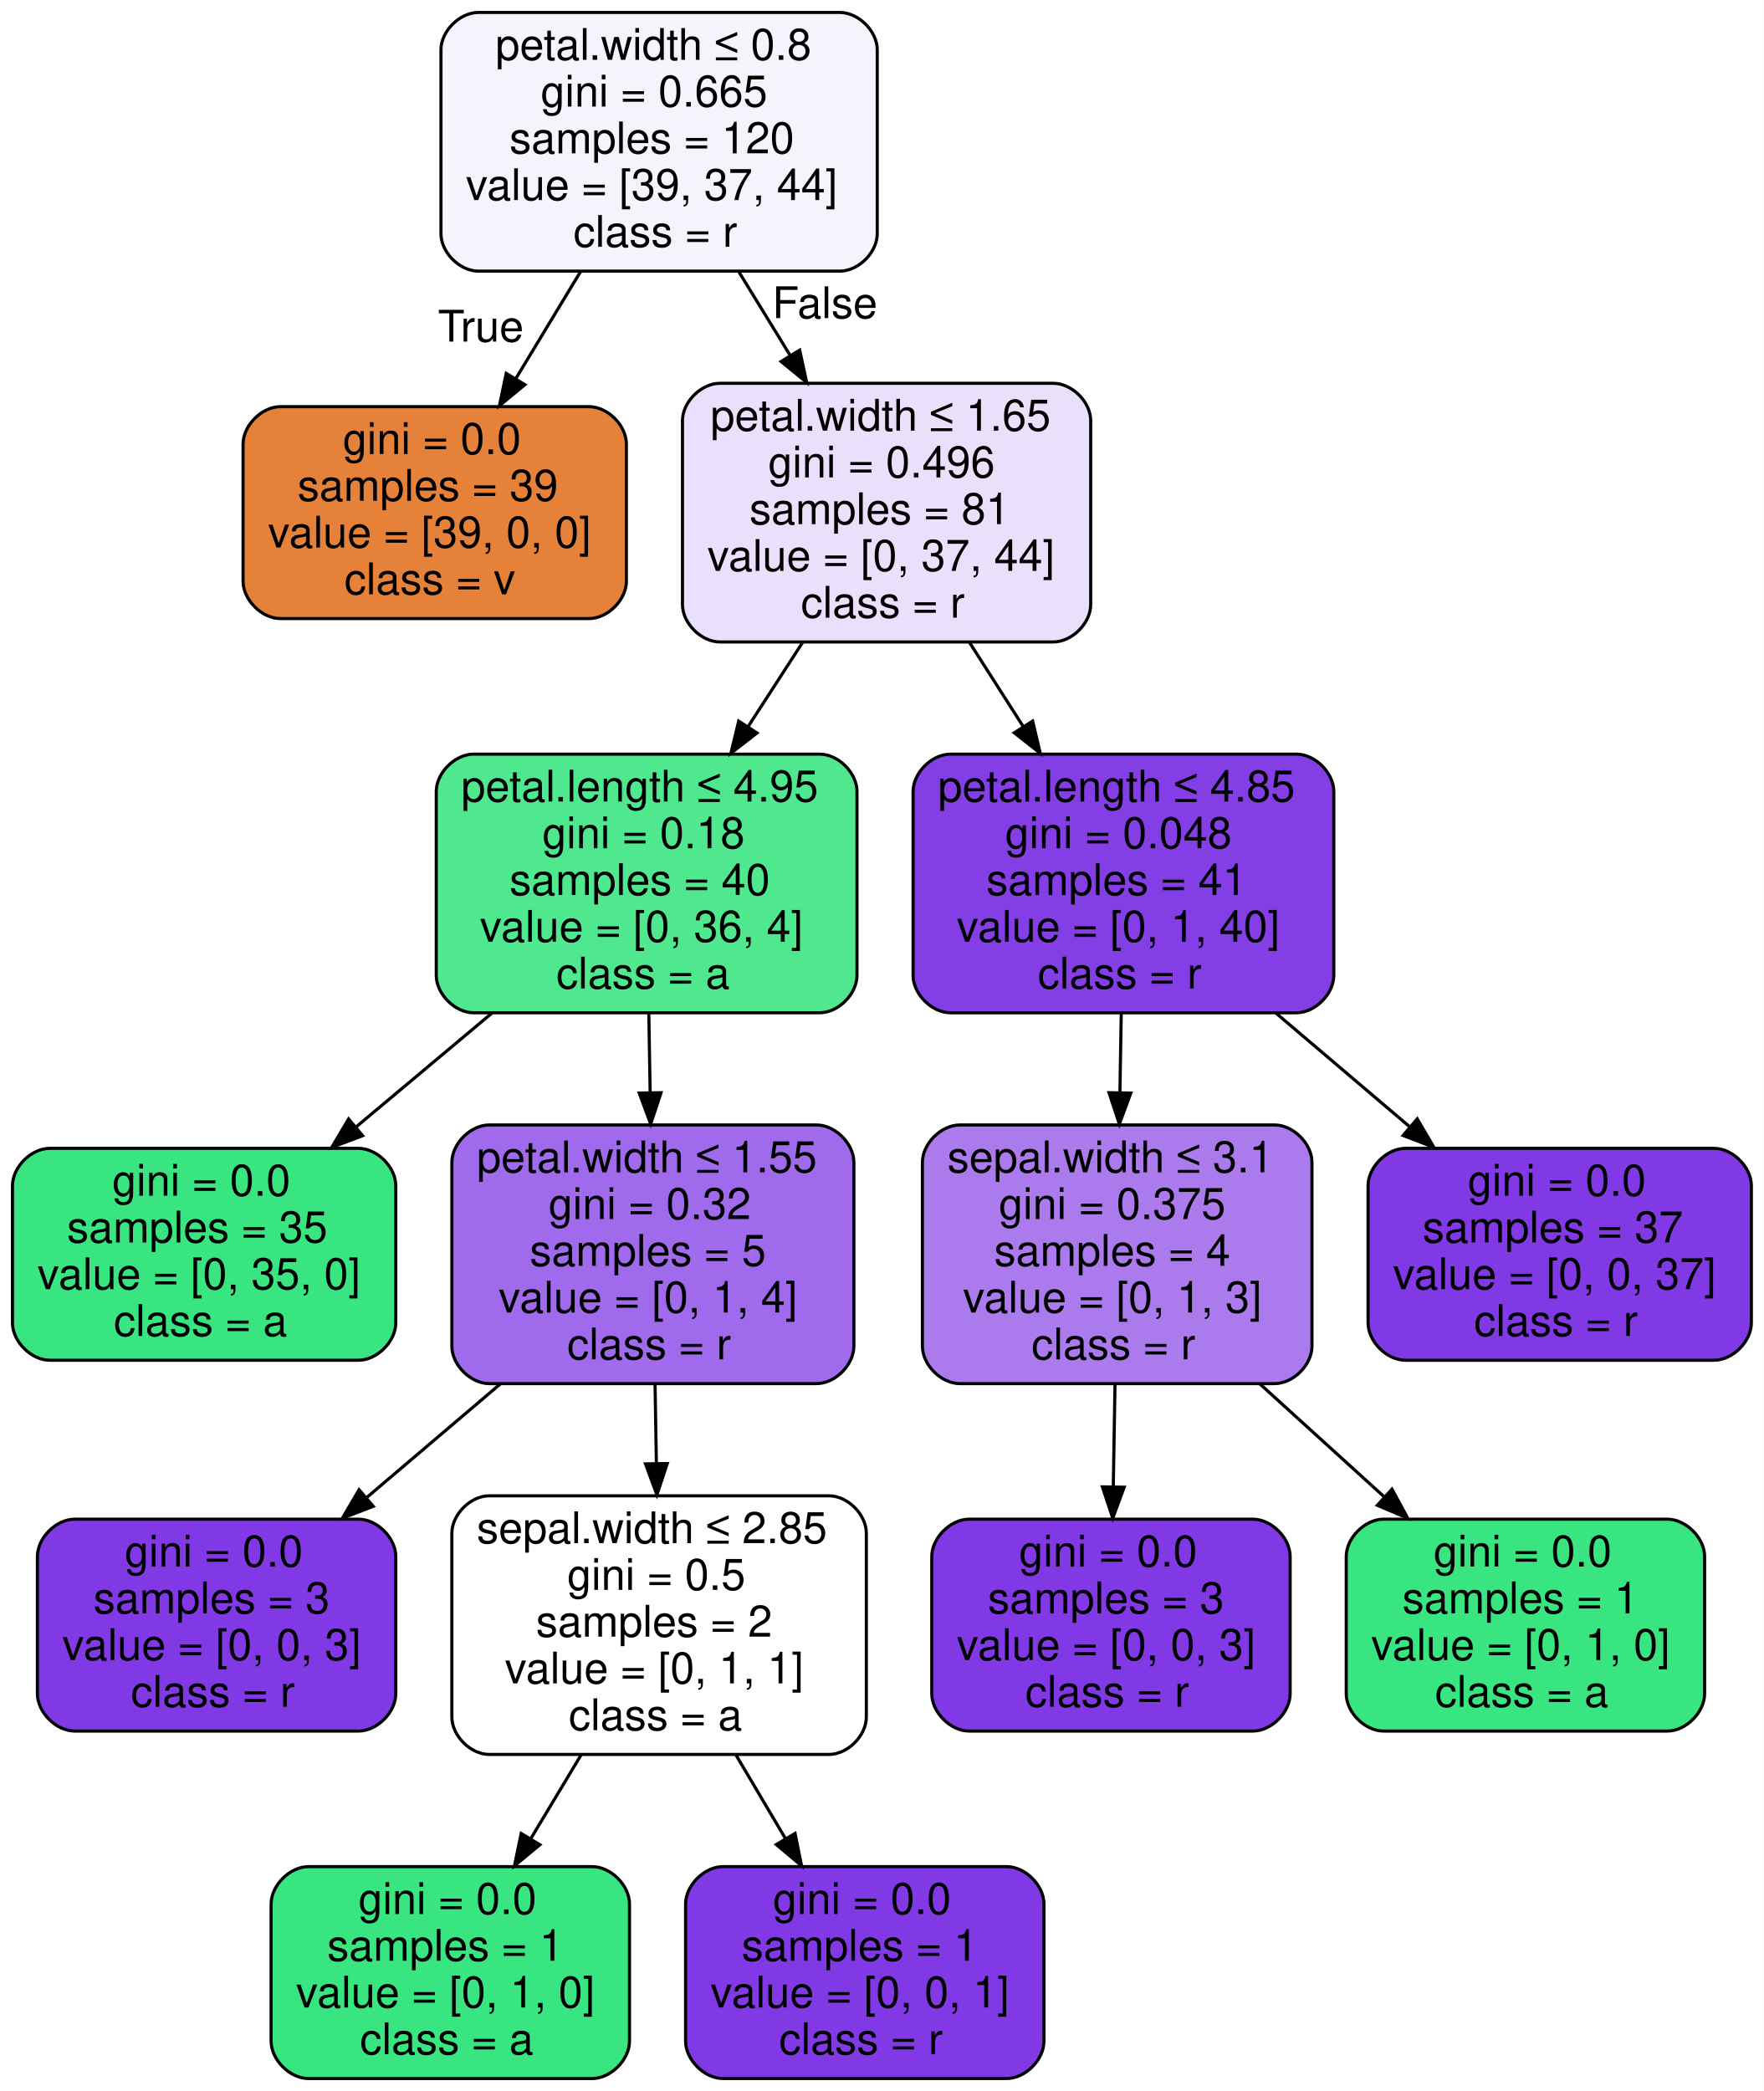
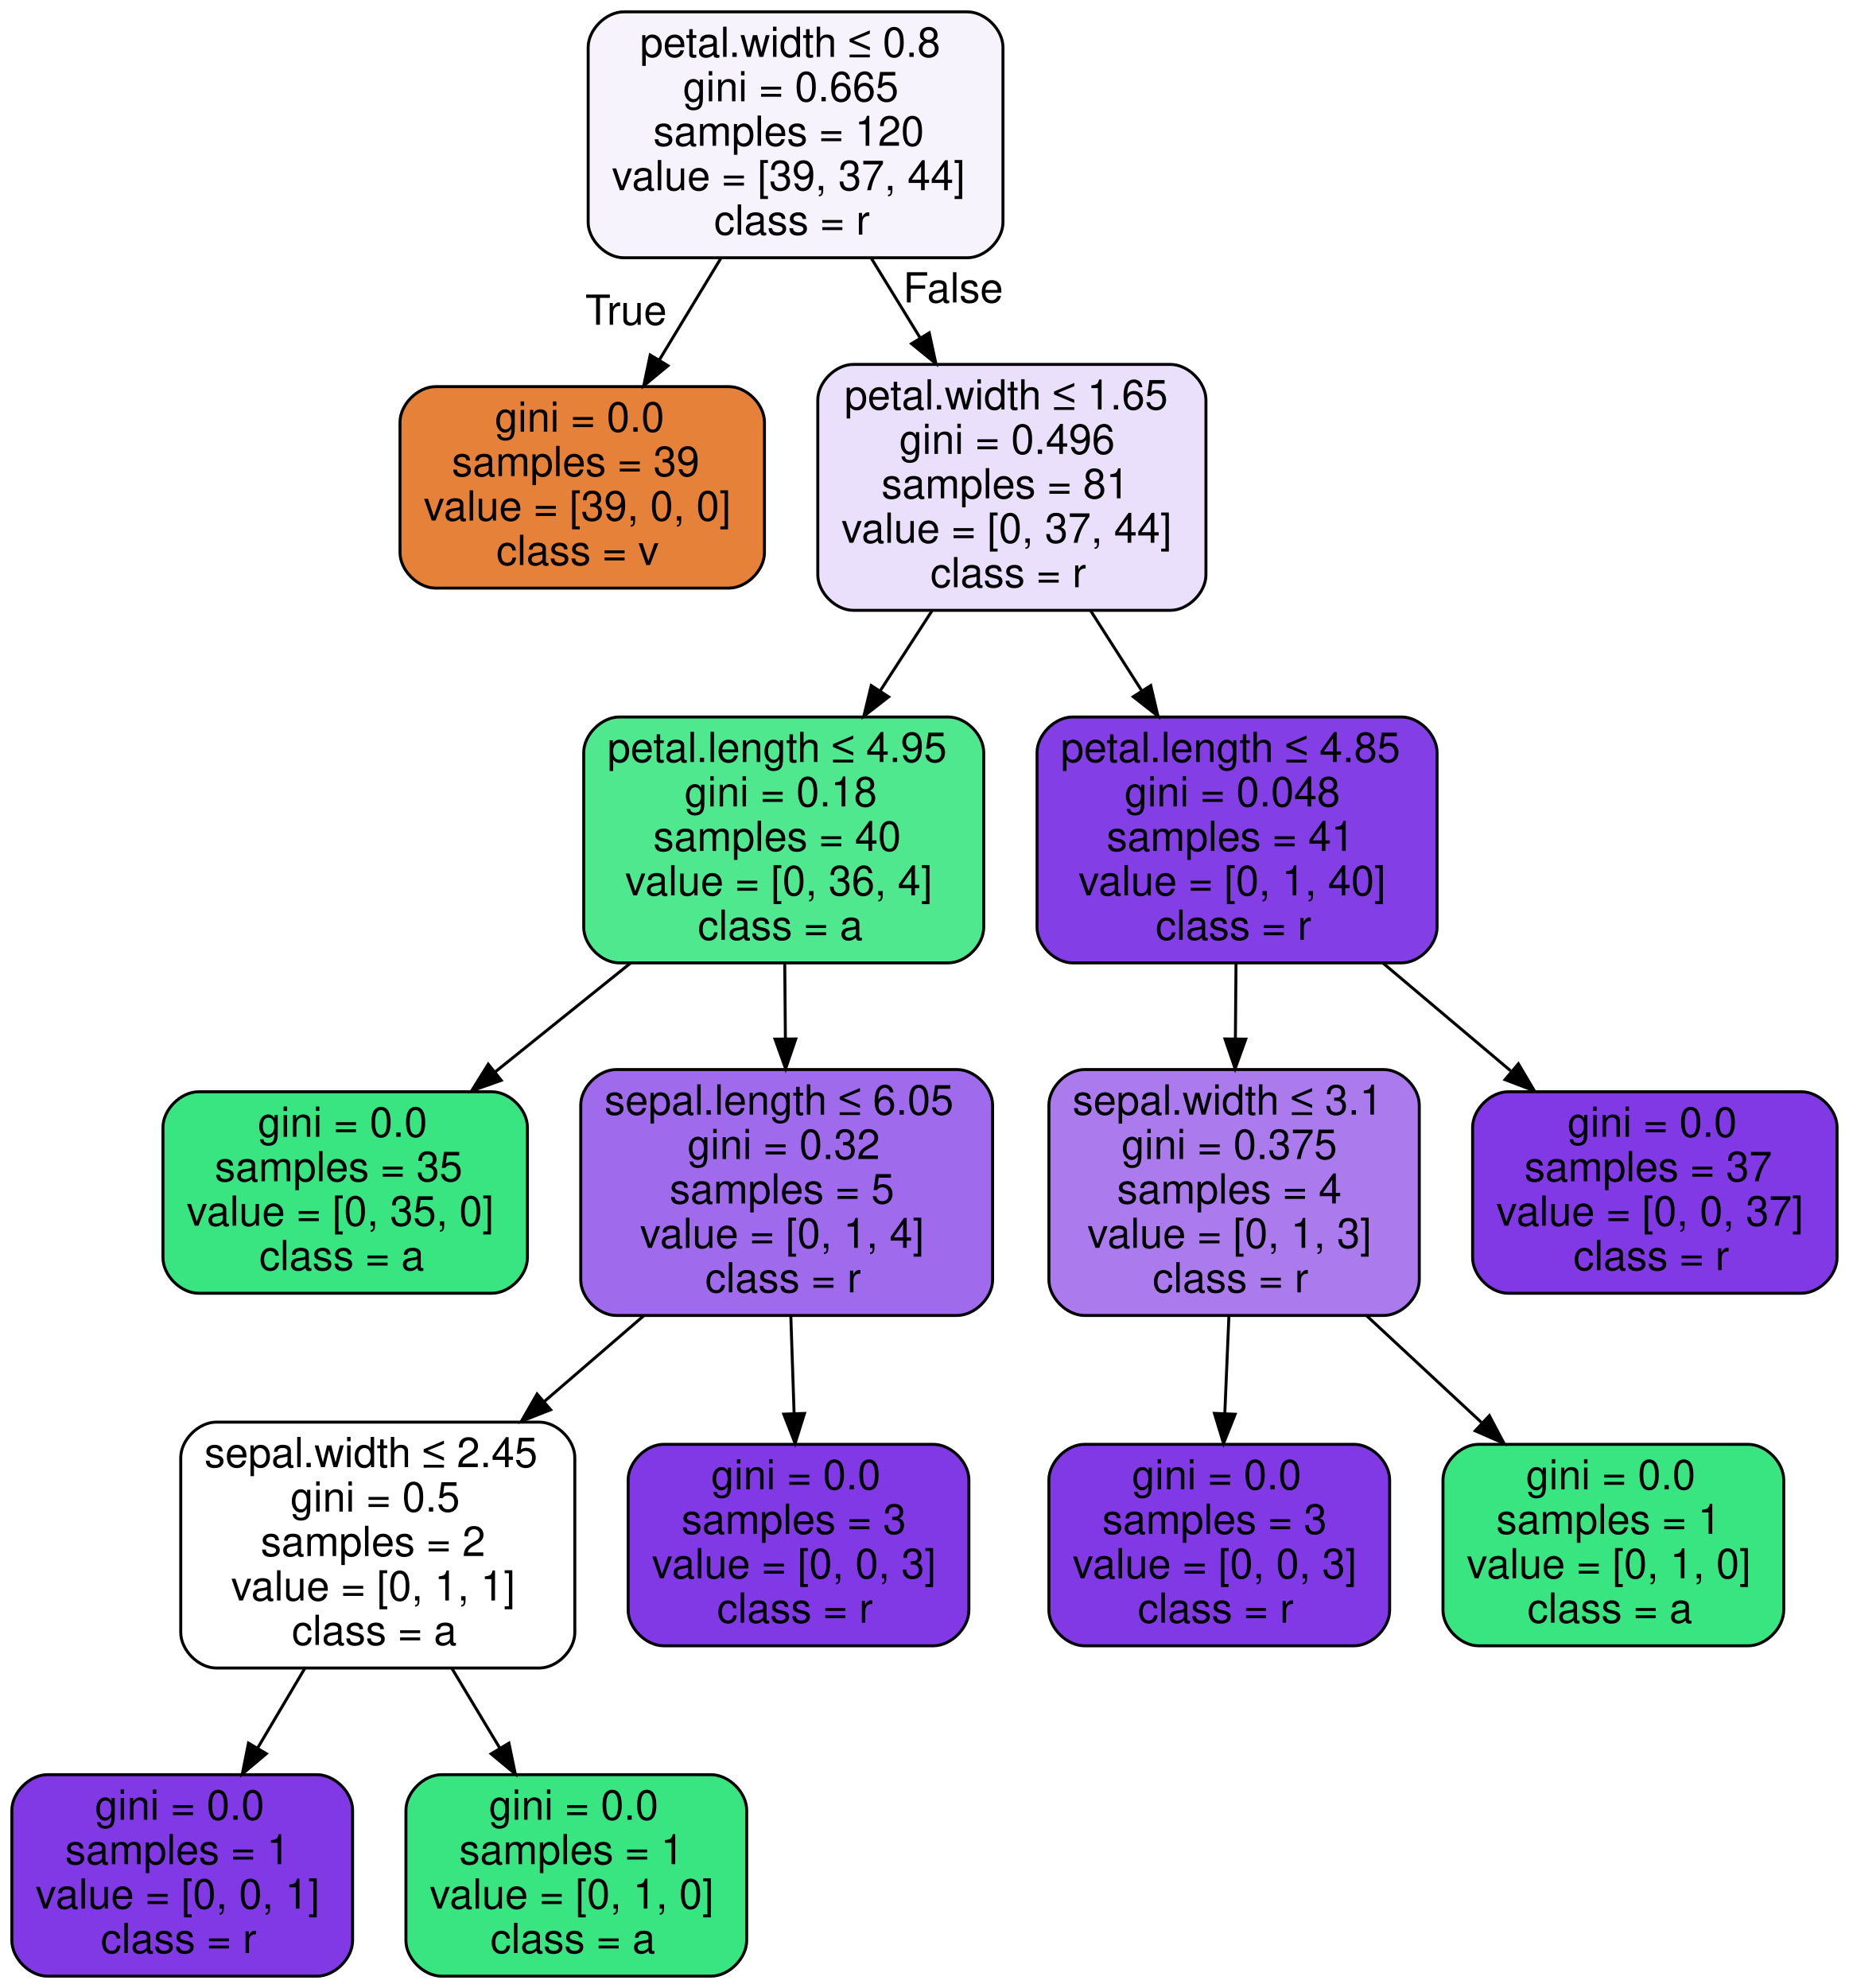
- <svg xmlns="http://www.w3.org/2000/svg" width="566pt" height="671pt" viewBox="0.00 0.00 566.00 671.00">
+ <svg xmlns="http://www.w3.org/2000/svg" width="624pt" height="671pt" viewBox="0.00 0.00 624.00 671.00">
  <g id="graph0" class="graph" transform="scale(1 1) rotate(0) translate(4 667)">
-     <polygon fill="#ffffff" stroke="transparent" points="-4,4 -4,-667 562,-667 562,4 -4,4" />
+     <polygon fill="#ffffff" stroke="transparent" points="-4,4 -4,-667 620,-667 620,4 -4,4" />
    <g id="node1" class="node">
-       <path fill="#f7f3fd" stroke="#000000" d="M265.5,-663C265.5,-663 149.5,-663 149.5,-663 143.5,-663 137.5,-657 137.5,-651 137.5,-651 137.5,-592 137.5,-592 137.5,-586 143.5,-580 149.5,-580 149.5,-580 265.5,-580 265.5,-580 271.5,-580 277.5,-586 277.5,-592 277.5,-592 277.5,-651 277.5,-651 277.5,-657 271.5,-663 265.5,-663" />
-       <text text-anchor="start" x="155" y="-647.8" font-family="Helvetica,sans-Serif" font-size="14.00" fill="#000000">petal.width ≤ 0.8</text>
-       <text text-anchor="start" x="169.5" y="-632.8" font-family="Helvetica,sans-Serif" font-size="14.00" fill="#000000">gini = 0.665</text>
-       <text text-anchor="start" x="159.5" y="-617.8" font-family="Helvetica,sans-Serif" font-size="14.00" fill="#000000">samples = 120</text>
-       <text text-anchor="start" x="145.5" y="-602.8" font-family="Helvetica,sans-Serif" font-size="14.00" fill="#000000">value = [39, 37, 44]</text>
-       <text text-anchor="start" x="180" y="-587.8" font-family="Helvetica,sans-Serif" font-size="14.00" fill="#000000">class = r</text>
+       <path fill="#f7f3fd" stroke="#000000" d="M322.5,-663C322.5,-663 206.5,-663 206.5,-663 200.5,-663 194.5,-657 194.5,-651 194.5,-651 194.5,-592 194.5,-592 194.5,-586 200.5,-580 206.5,-580 206.5,-580 322.5,-580 322.5,-580 328.5,-580 334.5,-586 334.5,-592 334.5,-592 334.5,-651 334.5,-651 334.5,-657 328.5,-663 322.5,-663" />
+       <text text-anchor="start" x="212" y="-647.8" font-family="Helvetica,sans-Serif" font-size="14.00" fill="#000000">petal.width ≤ 0.8</text>
+       <text text-anchor="start" x="226.5" y="-632.8" font-family="Helvetica,sans-Serif" font-size="14.00" fill="#000000">gini = 0.665</text>
+       <text text-anchor="start" x="216.5" y="-617.8" font-family="Helvetica,sans-Serif" font-size="14.00" fill="#000000">samples = 120</text>
+       <text text-anchor="start" x="202.5" y="-602.8" font-family="Helvetica,sans-Serif" font-size="14.00" fill="#000000">value = [39, 37, 44]</text>
+       <text text-anchor="start" x="237" y="-587.8" font-family="Helvetica,sans-Serif" font-size="14.00" fill="#000000">class = r</text>
    </g>
    <g id="node2" class="node">
-       <path fill="#e58139" stroke="#000000" d="M185,-536.5C185,-536.5 86,-536.5 86,-536.5 80,-536.5 74,-530.5 74,-524.5 74,-524.5 74,-480.5 74,-480.5 74,-474.5 80,-468.5 86,-468.5 86,-468.5 185,-468.5 185,-468.5 191,-468.5 197,-474.5 197,-480.5 197,-480.5 197,-524.5 197,-524.5 197,-530.5 191,-536.5 185,-536.5" />
-       <text text-anchor="start" x="106" y="-521.3" font-family="Helvetica,sans-Serif" font-size="14.00" fill="#000000">gini = 0.0</text>
-       <text text-anchor="start" x="91.5" y="-506.3" font-family="Helvetica,sans-Serif" font-size="14.00" fill="#000000">samples = 39</text>
-       <text text-anchor="start" x="82" y="-491.3" font-family="Helvetica,sans-Serif" font-size="14.00" fill="#000000">value = [39, 0, 0]</text>
-       <text text-anchor="start" x="106.5" y="-476.3" font-family="Helvetica,sans-Serif" font-size="14.00" fill="#000000">class = v</text>
+       <path fill="#e58139" stroke="#000000" d="M242,-536.5C242,-536.5 143,-536.5 143,-536.5 137,-536.5 131,-530.5 131,-524.5 131,-524.5 131,-480.5 131,-480.5 131,-474.5 137,-468.5 143,-468.5 143,-468.5 242,-468.5 242,-468.5 248,-468.5 254,-474.5 254,-480.5 254,-480.5 254,-524.5 254,-524.5 254,-530.5 248,-536.5 242,-536.5" />
+       <text text-anchor="start" x="163" y="-521.3" font-family="Helvetica,sans-Serif" font-size="14.00" fill="#000000">gini = 0.0</text>
+       <text text-anchor="start" x="148.5" y="-506.3" font-family="Helvetica,sans-Serif" font-size="14.00" fill="#000000">samples = 39</text>
+       <text text-anchor="start" x="139" y="-491.3" font-family="Helvetica,sans-Serif" font-size="14.00" fill="#000000">value = [39, 0, 0]</text>
+       <text text-anchor="start" x="163.5" y="-476.3" font-family="Helvetica,sans-Serif" font-size="14.00" fill="#000000">class = v</text>
    </g>
    <g id="edge1" class="edge">
-       <path fill="none" stroke="#000000" d="M182.318,-579.88C175.598,-568.774 168.324,-556.751 161.559,-545.569" />
-       <polygon fill="#000000" stroke="#000000" points="164.433,-543.559 156.262,-536.815 158.444,-547.183 164.433,-543.559" />
-       <text text-anchor="middle" x="150.288" y="-557.391" font-family="Helvetica,sans-Serif" font-size="14.00" fill="#000000">True</text>
+       <path fill="none" stroke="#000000" d="M239.318,-579.88C232.598,-568.774 225.324,-556.751 218.559,-545.569" />
+       <polygon fill="#000000" stroke="#000000" points="221.433,-543.559 213.262,-536.815 215.444,-547.183 221.433,-543.559" />
+       <text text-anchor="middle" x="207.288" y="-557.391" font-family="Helvetica,sans-Serif" font-size="14.00" fill="#000000">True</text>
    </g>
    <g id="node3" class="node">
-       <path fill="#ebe0fb" stroke="#000000" d="M334,-544C334,-544 227,-544 227,-544 221,-544 215,-538 215,-532 215,-532 215,-473 215,-473 215,-467 221,-461 227,-461 227,-461 334,-461 334,-461 340,-461 346,-467 346,-473 346,-473 346,-532 346,-532 346,-538 340,-544 334,-544" />
-       <text text-anchor="start" x="224" y="-528.8" font-family="Helvetica,sans-Serif" font-size="14.00" fill="#000000">petal.width ≤ 1.65</text>
-       <text text-anchor="start" x="242.5" y="-513.8" font-family="Helvetica,sans-Serif" font-size="14.00" fill="#000000">gini = 0.496</text>
-       <text text-anchor="start" x="236.5" y="-498.8" font-family="Helvetica,sans-Serif" font-size="14.00" fill="#000000">samples = 81</text>
-       <text text-anchor="start" x="223" y="-483.8" font-family="Helvetica,sans-Serif" font-size="14.00" fill="#000000">value = [0, 37, 44]</text>
-       <text text-anchor="start" x="253" y="-468.8" font-family="Helvetica,sans-Serif" font-size="14.00" fill="#000000">class = r</text>
+       <path fill="#ebe0fb" stroke="#000000" d="M391,-544C391,-544 284,-544 284,-544 278,-544 272,-538 272,-532 272,-532 272,-473 272,-473 272,-467 278,-461 284,-461 284,-461 391,-461 391,-461 397,-461 403,-467 403,-473 403,-473 403,-532 403,-532 403,-538 397,-544 391,-544" />
+       <text text-anchor="start" x="281" y="-528.8" font-family="Helvetica,sans-Serif" font-size="14.00" fill="#000000">petal.width ≤ 1.65</text>
+       <text text-anchor="start" x="299.5" y="-513.8" font-family="Helvetica,sans-Serif" font-size="14.00" fill="#000000">gini = 0.496</text>
+       <text text-anchor="start" x="293.5" y="-498.8" font-family="Helvetica,sans-Serif" font-size="14.00" fill="#000000">samples = 81</text>
+       <text text-anchor="start" x="280" y="-483.8" font-family="Helvetica,sans-Serif" font-size="14.00" fill="#000000">value = [0, 37, 44]</text>
+       <text text-anchor="start" x="310" y="-468.8" font-family="Helvetica,sans-Serif" font-size="14.00" fill="#000000">class = r</text>
    </g>
    <g id="edge2" class="edge">
-       <path fill="none" stroke="#000000" d="M233.032,-579.88C238.391,-571.143 244.098,-561.84 249.628,-552.825" />
-       <polygon fill="#000000" stroke="#000000" points="252.613,-554.652 254.859,-544.298 246.647,-550.992 252.613,-554.652" />
-       <text text-anchor="middle" x="260.684" y="-564.91" font-family="Helvetica,sans-Serif" font-size="14.00" fill="#000000">False</text>
+       <path fill="none" stroke="#000000" d="M290.032,-579.88C295.391,-571.143 301.098,-561.84 306.628,-552.825" />
+       <polygon fill="#000000" stroke="#000000" points="309.613,-554.652 311.859,-544.298 303.647,-550.992 309.613,-554.652" />
+       <text text-anchor="middle" x="317.684" y="-564.91" font-family="Helvetica,sans-Serif" font-size="14.00" fill="#000000">False</text>
    </g>
    <g id="node4" class="node">
-       <path fill="#4fe88f" stroke="#000000" d="M259,-425C259,-425 148,-425 148,-425 142,-425 136,-419 136,-413 136,-413 136,-354 136,-354 136,-348 142,-342 148,-342 148,-342 259,-342 259,-342 265,-342 271,-348 271,-354 271,-354 271,-413 271,-413 271,-419 265,-425 259,-425" />
-       <text text-anchor="start" x="144" y="-409.8" font-family="Helvetica,sans-Serif" font-size="14.00" fill="#000000">petal.length ≤ 4.95</text>
-       <text text-anchor="start" x="170" y="-394.8" font-family="Helvetica,sans-Serif" font-size="14.00" fill="#000000">gini = 0.18</text>
-       <text text-anchor="start" x="159.5" y="-379.8" font-family="Helvetica,sans-Serif" font-size="14.00" fill="#000000">samples = 40</text>
-       <text text-anchor="start" x="150" y="-364.8" font-family="Helvetica,sans-Serif" font-size="14.00" fill="#000000">value = [0, 36, 4]</text>
-       <text text-anchor="start" x="174.5" y="-349.8" font-family="Helvetica,sans-Serif" font-size="14.00" fill="#000000">class = a</text>
+       <path fill="#4fe88f" stroke="#000000" d="M316,-425C316,-425 205,-425 205,-425 199,-425 193,-419 193,-413 193,-413 193,-354 193,-354 193,-348 199,-342 205,-342 205,-342 316,-342 316,-342 322,-342 328,-348 328,-354 328,-354 328,-413 328,-413 328,-419 322,-425 316,-425" />
+       <text text-anchor="start" x="201" y="-409.8" font-family="Helvetica,sans-Serif" font-size="14.00" fill="#000000">petal.length ≤ 4.95</text>
+       <text text-anchor="start" x="227" y="-394.8" font-family="Helvetica,sans-Serif" font-size="14.00" fill="#000000">gini = 0.18</text>
+       <text text-anchor="start" x="216.5" y="-379.8" font-family="Helvetica,sans-Serif" font-size="14.00" fill="#000000">samples = 40</text>
+       <text text-anchor="start" x="207" y="-364.8" font-family="Helvetica,sans-Serif" font-size="14.00" fill="#000000">value = [0, 36, 4]</text>
+       <text text-anchor="start" x="231.5" y="-349.8" font-family="Helvetica,sans-Serif" font-size="14.00" fill="#000000">class = a</text>
    </g>
    <g id="edge3" class="edge">
-       <path fill="none" stroke="#000000" d="M253.569,-460.88C247.916,-452.143 241.897,-442.84 236.063,-433.825" />
-       <polygon fill="#000000" stroke="#000000" points="238.917,-431.792 230.546,-425.298 233.04,-435.595 238.917,-431.792" />
+       <path fill="none" stroke="#000000" d="M310.569,-460.88C304.916,-452.143 298.897,-442.84 293.063,-433.825" />
+       <polygon fill="#000000" stroke="#000000" points="295.917,-431.792 287.546,-425.298 290.04,-435.595 295.917,-431.792" />
    </g>
    <g id="node11" class="node">
-       <path fill="#843ee6" stroke="#000000" d="M412,-425C412,-425 301,-425 301,-425 295,-425 289,-419 289,-413 289,-413 289,-354 289,-354 289,-348 295,-342 301,-342 301,-342 412,-342 412,-342 418,-342 424,-348 424,-354 424,-354 424,-413 424,-413 424,-419 418,-425 412,-425" />
-       <text text-anchor="start" x="297" y="-409.8" font-family="Helvetica,sans-Serif" font-size="14.00" fill="#000000">petal.length ≤ 4.85</text>
-       <text text-anchor="start" x="318.5" y="-394.8" font-family="Helvetica,sans-Serif" font-size="14.00" fill="#000000">gini = 0.048</text>
-       <text text-anchor="start" x="312.5" y="-379.8" font-family="Helvetica,sans-Serif" font-size="14.00" fill="#000000">samples = 41</text>
-       <text text-anchor="start" x="303" y="-364.8" font-family="Helvetica,sans-Serif" font-size="14.00" fill="#000000">value = [0, 1, 40]</text>
-       <text text-anchor="start" x="329" y="-349.8" font-family="Helvetica,sans-Serif" font-size="14.00" fill="#000000">class = r</text>
+       <path fill="#843ee6" stroke="#000000" d="M469,-425C469,-425 358,-425 358,-425 352,-425 346,-419 346,-413 346,-413 346,-354 346,-354 346,-348 352,-342 358,-342 358,-342 469,-342 469,-342 475,-342 481,-348 481,-354 481,-354 481,-413 481,-413 481,-419 475,-425 469,-425" />
+       <text text-anchor="start" x="354" y="-409.8" font-family="Helvetica,sans-Serif" font-size="14.00" fill="#000000">petal.length ≤ 4.85</text>
+       <text text-anchor="start" x="375.5" y="-394.8" font-family="Helvetica,sans-Serif" font-size="14.00" fill="#000000">gini = 0.048</text>
+       <text text-anchor="start" x="369.5" y="-379.8" font-family="Helvetica,sans-Serif" font-size="14.00" fill="#000000">samples = 41</text>
+       <text text-anchor="start" x="360" y="-364.8" font-family="Helvetica,sans-Serif" font-size="14.00" fill="#000000">value = [0, 1, 40]</text>
+       <text text-anchor="start" x="386" y="-349.8" font-family="Helvetica,sans-Serif" font-size="14.00" fill="#000000">class = r</text>
    </g>
    <g id="edge10" class="edge">
-       <path fill="none" stroke="#000000" d="M307.081,-460.88C312.661,-452.143 318.602,-442.84 324.36,-433.825" />
-       <polygon fill="#000000" stroke="#000000" points="327.373,-435.61 329.805,-425.298 321.473,-431.842 327.373,-435.61" />
+       <path fill="none" stroke="#000000" d="M364.081,-460.88C369.661,-452.143 375.602,-442.84 381.36,-433.825" />
+       <polygon fill="#000000" stroke="#000000" points="384.373,-435.61 386.805,-425.298 378.473,-431.842 384.373,-435.61" />
    </g>
    <g id="node5" class="node">
-       <path fill="#39e581" stroke="#000000" d="M111,-298.5C111,-298.5 12,-298.5 12,-298.5 6,-298.5 0,-292.5 0,-286.5 0,-286.5 0,-242.5 0,-242.5 0,-236.5 6,-230.5 12,-230.5 12,-230.5 111,-230.5 111,-230.5 117,-230.5 123,-236.5 123,-242.5 123,-242.5 123,-286.5 123,-286.5 123,-292.5 117,-298.5 111,-298.5" />
-       <text text-anchor="start" x="32" y="-283.3" font-family="Helvetica,sans-Serif" font-size="14.00" fill="#000000">gini = 0.0</text>
-       <text text-anchor="start" x="17.5" y="-268.3" font-family="Helvetica,sans-Serif" font-size="14.00" fill="#000000">samples = 35</text>
-       <text text-anchor="start" x="8" y="-253.3" font-family="Helvetica,sans-Serif" font-size="14.00" fill="#000000">value = [0, 35, 0]</text>
-       <text text-anchor="start" x="32.5" y="-238.3" font-family="Helvetica,sans-Serif" font-size="14.00" fill="#000000">class = a</text>
+       <path fill="#39e581" stroke="#000000" d="M162,-298.5C162,-298.5 63,-298.5 63,-298.5 57,-298.5 51,-292.5 51,-286.5 51,-286.5 51,-242.5 51,-242.5 51,-236.5 57,-230.5 63,-230.5 63,-230.5 162,-230.5 162,-230.5 168,-230.5 174,-236.5 174,-242.5 174,-242.5 174,-286.5 174,-286.5 174,-292.5 168,-298.5 162,-298.5" />
+       <text text-anchor="start" x="83" y="-283.3" font-family="Helvetica,sans-Serif" font-size="14.00" fill="#000000">gini = 0.0</text>
+       <text text-anchor="start" x="68.5" y="-268.3" font-family="Helvetica,sans-Serif" font-size="14.00" fill="#000000">samples = 35</text>
+       <text text-anchor="start" x="59" y="-253.3" font-family="Helvetica,sans-Serif" font-size="14.00" fill="#000000">value = [0, 35, 0]</text>
+       <text text-anchor="start" x="83.5" y="-238.3" font-family="Helvetica,sans-Serif" font-size="14.00" fill="#000000">class = a</text>
    </g>
    <g id="edge4" class="edge">
-       <path fill="none" stroke="#000000" d="M153.835,-341.88C139.664,-330.004 124.243,-317.08 110.134,-305.257" />
-       <polygon fill="#000000" stroke="#000000" points="112.36,-302.555 102.447,-298.815 107.864,-307.921 112.36,-302.555" />
+       <path fill="none" stroke="#000000" d="M208.737,-341.88C193.967,-330.004 177.894,-317.08 163.189,-305.257" />
+       <polygon fill="#000000" stroke="#000000" points="165.164,-302.353 155.177,-298.815 160.778,-307.809 165.164,-302.353" />
    </g>
    <g id="node6" class="node">
-       <path fill="#a06aec" stroke="#000000" d="M258,-306C258,-306 153,-306 153,-306 147,-306 141,-300 141,-294 141,-294 141,-235 141,-235 141,-229 147,-223 153,-223 153,-223 258,-223 258,-223 264,-223 270,-229 270,-235 270,-235 270,-294 270,-294 270,-300 264,-306 258,-306" />
-       <text text-anchor="start" x="149" y="-290.8" font-family="Helvetica,sans-Serif" font-size="14.00" fill="#000000">petal.width ≤ 1.55</text>
-       <text text-anchor="start" x="172" y="-275.8" font-family="Helvetica,sans-Serif" font-size="14.00" fill="#000000">gini = 0.32</text>
-       <text text-anchor="start" x="166" y="-260.8" font-family="Helvetica,sans-Serif" font-size="14.00" fill="#000000">samples = 5</text>
-       <text text-anchor="start" x="156" y="-245.8" font-family="Helvetica,sans-Serif" font-size="14.00" fill="#000000">value = [0, 1, 4]</text>
-       <text text-anchor="start" x="178" y="-230.8" font-family="Helvetica,sans-Serif" font-size="14.00" fill="#000000">class = r</text>
+       <path fill="#a06aec" stroke="#000000" d="M319,-306C319,-306 204,-306 204,-306 198,-306 192,-300 192,-294 192,-294 192,-235 192,-235 192,-229 198,-223 204,-223 204,-223 319,-223 319,-223 325,-223 331,-229 331,-235 331,-235 331,-294 331,-294 331,-300 325,-306 319,-306" />
+       <text text-anchor="start" x="200" y="-290.8" font-family="Helvetica,sans-Serif" font-size="14.00" fill="#000000">sepal.length ≤ 6.05</text>
+       <text text-anchor="start" x="228" y="-275.8" font-family="Helvetica,sans-Serif" font-size="14.00" fill="#000000">gini = 0.32</text>
+       <text text-anchor="start" x="222" y="-260.8" font-family="Helvetica,sans-Serif" font-size="14.00" fill="#000000">samples = 5</text>
+       <text text-anchor="start" x="212" y="-245.8" font-family="Helvetica,sans-Serif" font-size="14.00" fill="#000000">value = [0, 1, 4]</text>
+       <text text-anchor="start" x="234" y="-230.8" font-family="Helvetica,sans-Serif" font-size="14.00" fill="#000000">class = r</text>
    </g>
    <g id="edge5" class="edge">
-       <path fill="none" stroke="#000000" d="M204.2,-341.88C204.337,-333.684 204.483,-324.989 204.626,-316.501" />
-       <polygon fill="#000000" stroke="#000000" points="208.129,-316.356 204.798,-306.298 201.13,-316.238 208.129,-316.356" />
+       <path fill="none" stroke="#000000" d="M260.85,-341.88C260.919,-333.684 260.992,-324.989 261.063,-316.501" />
+       <polygon fill="#000000" stroke="#000000" points="264.565,-316.327 261.149,-306.298 257.565,-316.268 264.565,-316.327" />
    </g>
    <g id="node7" class="node">
-       <path fill="#8139e5" stroke="#000000" d="M111,-179.5C111,-179.5 20,-179.5 20,-179.5 14,-179.5 8,-173.5 8,-167.5 8,-167.5 8,-123.5 8,-123.5 8,-117.5 14,-111.5 20,-111.5 20,-111.5 111,-111.5 111,-111.5 117,-111.5 123,-117.5 123,-123.5 123,-123.5 123,-167.5 123,-167.5 123,-173.5 117,-179.5 111,-179.5" />
-       <text text-anchor="start" x="36" y="-164.3" font-family="Helvetica,sans-Serif" font-size="14.00" fill="#000000">gini = 0.0</text>
-       <text text-anchor="start" x="26" y="-149.3" font-family="Helvetica,sans-Serif" font-size="14.00" fill="#000000">samples = 3</text>
-       <text text-anchor="start" x="16" y="-134.3" font-family="Helvetica,sans-Serif" font-size="14.00" fill="#000000">value = [0, 0, 3]</text>
-       <text text-anchor="start" x="38" y="-119.3" font-family="Helvetica,sans-Serif" font-size="14.00" fill="#000000">class = r</text>
+       <path fill="#ffffff" stroke="#000000" d="M178,-187C178,-187 69,-187 69,-187 63,-187 57,-181 57,-175 57,-175 57,-116 57,-116 57,-110 63,-104 69,-104 69,-104 178,-104 178,-104 184,-104 190,-110 190,-116 190,-116 190,-175 190,-175 190,-181 184,-187 178,-187" />
+       <text text-anchor="start" x="65" y="-171.8" font-family="Helvetica,sans-Serif" font-size="14.00" fill="#000000">sepal.width ≤ 2.45</text>
+       <text text-anchor="start" x="94" y="-156.8" font-family="Helvetica,sans-Serif" font-size="14.00" fill="#000000">gini = 0.5</text>
+       <text text-anchor="start" x="84" y="-141.8" font-family="Helvetica,sans-Serif" font-size="14.00" fill="#000000">samples = 2</text>
+       <text text-anchor="start" x="74" y="-126.8" font-family="Helvetica,sans-Serif" font-size="14.00" fill="#000000">value = [0, 1, 1]</text>
+       <text text-anchor="start" x="94.5" y="-111.8" font-family="Helvetica,sans-Serif" font-size="14.00" fill="#000000">class = a</text>
    </g>
    <g id="edge6" class="edge">
-       <path fill="none" stroke="#000000" d="M156.535,-222.88C142.693,-211.114 127.641,-198.32 113.836,-186.585" />
-       <polygon fill="#000000" stroke="#000000" points="115.757,-183.625 105.871,-179.815 111.223,-188.958 115.757,-183.625" />
+       <path fill="none" stroke="#000000" d="M213.234,-222.88C202.372,-213.513 190.754,-203.495 179.603,-193.878" />
+       <polygon fill="#000000" stroke="#000000" points="181.831,-191.178 171.972,-187.298 177.259,-196.479 181.831,-191.178" />
+     </g>
+     <g id="node10" class="node">
+       <path fill="#8139e5" stroke="#000000" d="M311,-179.5C311,-179.5 220,-179.5 220,-179.5 214,-179.5 208,-173.5 208,-167.5 208,-167.5 208,-123.5 208,-123.5 208,-117.5 214,-111.5 220,-111.5 220,-111.5 311,-111.5 311,-111.5 317,-111.5 323,-117.5 323,-123.5 323,-123.5 323,-167.5 323,-167.5 323,-173.5 317,-179.5 311,-179.5" />
+       <text text-anchor="start" x="236" y="-164.3" font-family="Helvetica,sans-Serif" font-size="14.00" fill="#000000">gini = 0.0</text>
+       <text text-anchor="start" x="226" y="-149.3" font-family="Helvetica,sans-Serif" font-size="14.00" fill="#000000">samples = 3</text>
+       <text text-anchor="start" x="216" y="-134.3" font-family="Helvetica,sans-Serif" font-size="14.00" fill="#000000">value = [0, 0, 3]</text>
+       <text text-anchor="start" x="238" y="-119.3" font-family="Helvetica,sans-Serif" font-size="14.00" fill="#000000">class = r</text>
+     </g>
+     <g id="edge9" class="edge">
+       <path fill="none" stroke="#000000" d="M262.899,-222.88C263.257,-212.213 263.644,-200.702 264.007,-189.901" />
+       <polygon fill="#000000" stroke="#000000" points="267.509,-189.927 264.347,-179.815 260.512,-189.692 267.509,-189.927" />
    </g>
    <g id="node8" class="node">
-       <path fill="#ffffff" stroke="#000000" d="M262,-187C262,-187 153,-187 153,-187 147,-187 141,-181 141,-175 141,-175 141,-116 141,-116 141,-110 147,-104 153,-104 153,-104 262,-104 262,-104 268,-104 274,-110 274,-116 274,-116 274,-175 274,-175 274,-181 268,-187 262,-187" />
-       <text text-anchor="start" x="149" y="-171.8" font-family="Helvetica,sans-Serif" font-size="14.00" fill="#000000">sepal.width ≤ 2.85</text>
-       <text text-anchor="start" x="178" y="-156.8" font-family="Helvetica,sans-Serif" font-size="14.00" fill="#000000">gini = 0.5</text>
-       <text text-anchor="start" x="168" y="-141.8" font-family="Helvetica,sans-Serif" font-size="14.00" fill="#000000">samples = 2</text>
-       <text text-anchor="start" x="158" y="-126.8" font-family="Helvetica,sans-Serif" font-size="14.00" fill="#000000">value = [0, 1, 1]</text>
-       <text text-anchor="start" x="178.5" y="-111.8" font-family="Helvetica,sans-Serif" font-size="14.00" fill="#000000">class = a</text>
+       <path fill="#8139e5" stroke="#000000" d="M103,-68C103,-68 12,-68 12,-68 6,-68 0,-62 0,-56 0,-56 0,-12 0,-12 0,-6 6,0 12,0 12,0 103,0 103,0 109,0 115,-6 115,-12 115,-12 115,-56 115,-56 115,-62 109,-68 103,-68" />
+       <text text-anchor="start" x="28" y="-52.8" font-family="Helvetica,sans-Serif" font-size="14.00" fill="#000000">gini = 0.0</text>
+       <text text-anchor="start" x="18" y="-37.8" font-family="Helvetica,sans-Serif" font-size="14.00" fill="#000000">samples = 1</text>
+       <text text-anchor="start" x="8" y="-22.8" font-family="Helvetica,sans-Serif" font-size="14.00" fill="#000000">value = [0, 0, 1]</text>
+       <text text-anchor="start" x="30" y="-7.8" font-family="Helvetica,sans-Serif" font-size="14.00" fill="#000000">class = r</text>
    </g>
    <g id="edge7" class="edge">
-       <path fill="none" stroke="#000000" d="M206.2,-222.88C206.337,-214.684 206.483,-205.989 206.626,-197.501" />
-       <polygon fill="#000000" stroke="#000000" points="210.129,-197.356 206.798,-187.298 203.13,-197.238 210.129,-197.356" />
+       <path fill="none" stroke="#000000" d="M98.924,-103.981C93.701,-95.159 88.177,-85.826 82.924,-76.951" />
+       <polygon fill="#000000" stroke="#000000" points="85.887,-75.086 77.782,-68.264 79.864,-78.652 85.887,-75.086" />
    </g>
    <g id="node9" class="node">
-       <path fill="#39e581" stroke="#000000" d="M186,-68C186,-68 95,-68 95,-68 89,-68 83,-62 83,-56 83,-56 83,-12 83,-12 83,-6 89,0 95,0 95,0 186,0 186,0 192,0 198,-6 198,-12 198,-12 198,-56 198,-56 198,-62 192,-68 186,-68" />
-       <text text-anchor="start" x="111" y="-52.8" font-family="Helvetica,sans-Serif" font-size="14.00" fill="#000000">gini = 0.0</text>
-       <text text-anchor="start" x="101" y="-37.8" font-family="Helvetica,sans-Serif" font-size="14.00" fill="#000000">samples = 1</text>
-       <text text-anchor="start" x="91" y="-22.8" font-family="Helvetica,sans-Serif" font-size="14.00" fill="#000000">value = [0, 1, 0]</text>
-       <text text-anchor="start" x="111.5" y="-7.8" font-family="Helvetica,sans-Serif" font-size="14.00" fill="#000000">class = a</text>
+       <path fill="#39e581" stroke="#000000" d="M236,-68C236,-68 145,-68 145,-68 139,-68 133,-62 133,-56 133,-56 133,-12 133,-12 133,-6 139,0 145,0 145,0 236,0 236,0 242,0 248,-6 248,-12 248,-12 248,-56 248,-56 248,-62 242,-68 236,-68" />
+       <text text-anchor="start" x="161" y="-52.8" font-family="Helvetica,sans-Serif" font-size="14.00" fill="#000000">gini = 0.0</text>
+       <text text-anchor="start" x="151" y="-37.8" font-family="Helvetica,sans-Serif" font-size="14.00" fill="#000000">samples = 1</text>
+       <text text-anchor="start" x="141" y="-22.8" font-family="Helvetica,sans-Serif" font-size="14.00" fill="#000000">value = [0, 1, 0]</text>
+       <text text-anchor="start" x="161.5" y="-7.8" font-family="Helvetica,sans-Serif" font-size="14.00" fill="#000000">class = a</text>
    </g>
    <g id="edge8" class="edge">
-       <path fill="none" stroke="#000000" d="M182.552,-103.981C177.25,-95.159 171.642,-85.826 166.309,-76.951" />
-       <polygon fill="#000000" stroke="#000000" points="169.24,-75.032 161.089,-68.264 163.239,-78.638 169.24,-75.032" />
-     </g>
-     <g id="node10" class="node">
-       <path fill="#8139e5" stroke="#000000" d="M319,-68C319,-68 228,-68 228,-68 222,-68 216,-62 216,-56 216,-56 216,-12 216,-12 216,-6 222,0 228,0 228,0 319,0 319,0 325,0 331,-6 331,-12 331,-12 331,-56 331,-56 331,-62 325,-68 319,-68" />
-       <text text-anchor="start" x="244" y="-52.8" font-family="Helvetica,sans-Serif" font-size="14.00" fill="#000000">gini = 0.0</text>
-       <text text-anchor="start" x="234" y="-37.8" font-family="Helvetica,sans-Serif" font-size="14.00" fill="#000000">samples = 1</text>
-       <text text-anchor="start" x="224" y="-22.8" font-family="Helvetica,sans-Serif" font-size="14.00" fill="#000000">value = [0, 0, 1]</text>
-       <text text-anchor="start" x="246" y="-7.8" font-family="Helvetica,sans-Serif" font-size="14.00" fill="#000000">class = r</text>
-     </g>
-     <g id="edge9" class="edge">
-       <path fill="none" stroke="#000000" d="M232.076,-103.981C237.299,-95.159 242.823,-85.826 248.076,-76.951" />
-       <polygon fill="#000000" stroke="#000000" points="251.136,-78.652 253.218,-68.264 245.113,-75.086 251.136,-78.652" />
+       <path fill="none" stroke="#000000" d="M148.448,-103.981C153.75,-95.159 159.358,-85.826 164.691,-76.951" />
+       <polygon fill="#000000" stroke="#000000" points="167.761,-78.638 169.911,-68.264 161.76,-75.032 167.761,-78.638" />
    </g>
    <g id="node12" class="node">
-       <path fill="#ab7bee" stroke="#000000" d="M405,-306C405,-306 304,-306 304,-306 298,-306 292,-300 292,-294 292,-294 292,-235 292,-235 292,-229 298,-223 304,-223 304,-223 405,-223 405,-223 411,-223 417,-229 417,-235 417,-235 417,-294 417,-294 417,-300 411,-306 405,-306" />
-       <text text-anchor="start" x="300" y="-290.8" font-family="Helvetica,sans-Serif" font-size="14.00" fill="#000000">sepal.width ≤ 3.1</text>
-       <text text-anchor="start" x="316.5" y="-275.8" font-family="Helvetica,sans-Serif" font-size="14.00" fill="#000000">gini = 0.375</text>
-       <text text-anchor="start" x="315" y="-260.8" font-family="Helvetica,sans-Serif" font-size="14.00" fill="#000000">samples = 4</text>
-       <text text-anchor="start" x="305" y="-245.8" font-family="Helvetica,sans-Serif" font-size="14.00" fill="#000000">value = [0, 1, 3]</text>
-       <text text-anchor="start" x="327" y="-230.8" font-family="Helvetica,sans-Serif" font-size="14.00" fill="#000000">class = r</text>
+       <path fill="#ab7bee" stroke="#000000" d="M463,-306C463,-306 362,-306 362,-306 356,-306 350,-300 350,-294 350,-294 350,-235 350,-235 350,-229 356,-223 362,-223 362,-223 463,-223 463,-223 469,-223 475,-229 475,-235 475,-235 475,-294 475,-294 475,-300 469,-306 463,-306" />
+       <text text-anchor="start" x="358" y="-290.8" font-family="Helvetica,sans-Serif" font-size="14.00" fill="#000000">sepal.width ≤ 3.1</text>
+       <text text-anchor="start" x="374.5" y="-275.8" font-family="Helvetica,sans-Serif" font-size="14.00" fill="#000000">gini = 0.375</text>
+       <text text-anchor="start" x="373" y="-260.8" font-family="Helvetica,sans-Serif" font-size="14.00" fill="#000000">samples = 4</text>
+       <text text-anchor="start" x="363" y="-245.8" font-family="Helvetica,sans-Serif" font-size="14.00" fill="#000000">value = [0, 1, 3]</text>
+       <text text-anchor="start" x="385" y="-230.8" font-family="Helvetica,sans-Serif" font-size="14.00" fill="#000000">class = r</text>
    </g>
    <g id="edge11" class="edge">
-       <path fill="none" stroke="#000000" d="M355.8,-341.88C355.663,-333.684 355.517,-324.989 355.374,-316.501" />
-       <polygon fill="#000000" stroke="#000000" points="358.87,-316.238 355.202,-306.298 351.871,-316.356 358.87,-316.238" />
+       <path fill="none" stroke="#000000" d="M413.15,-341.88C413.081,-333.684 413.008,-324.989 412.937,-316.501" />
+       <polygon fill="#000000" stroke="#000000" points="416.435,-316.268 412.851,-306.298 409.435,-316.327 416.435,-316.268" />
    </g>
    <g id="node15" class="node">
-       <path fill="#8139e5" stroke="#000000" d="M546,-298.5C546,-298.5 447,-298.5 447,-298.5 441,-298.5 435,-292.5 435,-286.5 435,-286.5 435,-242.5 435,-242.5 435,-236.5 441,-230.5 447,-230.5 447,-230.5 546,-230.5 546,-230.5 552,-230.5 558,-236.5 558,-242.5 558,-242.5 558,-286.5 558,-286.5 558,-292.5 552,-298.5 546,-298.5" />
-       <text text-anchor="start" x="467" y="-283.3" font-family="Helvetica,sans-Serif" font-size="14.00" fill="#000000">gini = 0.0</text>
-       <text text-anchor="start" x="452.5" y="-268.3" font-family="Helvetica,sans-Serif" font-size="14.00" fill="#000000">samples = 37</text>
-       <text text-anchor="start" x="443" y="-253.3" font-family="Helvetica,sans-Serif" font-size="14.00" fill="#000000">value = [0, 0, 37]</text>
-       <text text-anchor="start" x="469" y="-238.3" font-family="Helvetica,sans-Serif" font-size="14.00" fill="#000000">class = r</text>
+       <path fill="#8139e5" stroke="#000000" d="M604,-298.5C604,-298.5 505,-298.5 505,-298.5 499,-298.5 493,-292.5 493,-286.5 493,-286.5 493,-242.5 493,-242.5 493,-236.5 499,-230.5 505,-230.5 505,-230.5 604,-230.5 604,-230.5 610,-230.5 616,-236.5 616,-242.5 616,-242.5 616,-286.5 616,-286.5 616,-292.5 610,-298.5 604,-298.5" />
+       <text text-anchor="start" x="525" y="-283.3" font-family="Helvetica,sans-Serif" font-size="14.00" fill="#000000">gini = 0.0</text>
+       <text text-anchor="start" x="510.5" y="-268.3" font-family="Helvetica,sans-Serif" font-size="14.00" fill="#000000">samples = 37</text>
+       <text text-anchor="start" x="501" y="-253.3" font-family="Helvetica,sans-Serif" font-size="14.00" fill="#000000">value = [0, 0, 37]</text>
+       <text text-anchor="start" x="527" y="-238.3" font-family="Helvetica,sans-Serif" font-size="14.00" fill="#000000">class = r</text>
    </g>
    <g id="edge14" class="edge">
-       <path fill="none" stroke="#000000" d="M405.465,-341.88C419.307,-330.114 434.359,-317.32 448.164,-305.586" />
-       <polygon fill="#000000" stroke="#000000" points="450.777,-307.958 456.13,-298.815 446.243,-302.625 450.777,-307.958" />
+       <path fill="none" stroke="#000000" d="M462.815,-341.88C476.756,-330.114 491.915,-317.32 505.819,-305.586" />
+       <polygon fill="#000000" stroke="#000000" points="508.456,-307.939 513.841,-298.815 503.942,-302.59 508.456,-307.939" />
    </g>
    <g id="node13" class="node">
-       <path fill="#8139e5" stroke="#000000" d="M398,-179.5C398,-179.5 307,-179.5 307,-179.5 301,-179.5 295,-173.5 295,-167.5 295,-167.5 295,-123.5 295,-123.5 295,-117.5 301,-111.5 307,-111.5 307,-111.5 398,-111.5 398,-111.5 404,-111.5 410,-117.5 410,-123.5 410,-123.5 410,-167.5 410,-167.5 410,-173.5 404,-179.5 398,-179.5" />
-       <text text-anchor="start" x="323" y="-164.3" font-family="Helvetica,sans-Serif" font-size="14.00" fill="#000000">gini = 0.0</text>
-       <text text-anchor="start" x="313" y="-149.3" font-family="Helvetica,sans-Serif" font-size="14.00" fill="#000000">samples = 3</text>
-       <text text-anchor="start" x="303" y="-134.3" font-family="Helvetica,sans-Serif" font-size="14.00" fill="#000000">value = [0, 0, 3]</text>
-       <text text-anchor="start" x="325" y="-119.3" font-family="Helvetica,sans-Serif" font-size="14.00" fill="#000000">class = r</text>
+       <path fill="#8139e5" stroke="#000000" d="M453,-179.5C453,-179.5 362,-179.5 362,-179.5 356,-179.5 350,-173.5 350,-167.5 350,-167.5 350,-123.5 350,-123.5 350,-117.5 356,-111.5 362,-111.5 362,-111.5 453,-111.5 453,-111.5 459,-111.5 465,-117.5 465,-123.5 465,-123.5 465,-167.5 465,-167.5 465,-173.5 459,-179.5 453,-179.5" />
+       <text text-anchor="start" x="378" y="-164.3" font-family="Helvetica,sans-Serif" font-size="14.00" fill="#000000">gini = 0.0</text>
+       <text text-anchor="start" x="368" y="-149.3" font-family="Helvetica,sans-Serif" font-size="14.00" fill="#000000">samples = 3</text>
+       <text text-anchor="start" x="358" y="-134.3" font-family="Helvetica,sans-Serif" font-size="14.00" fill="#000000">value = [0, 0, 3]</text>
+       <text text-anchor="start" x="380" y="-119.3" font-family="Helvetica,sans-Serif" font-size="14.00" fill="#000000">class = r</text>
    </g>
    <g id="edge12" class="edge">
-       <path fill="none" stroke="#000000" d="M353.8,-222.88C353.621,-212.213 353.428,-200.702 353.246,-189.901" />
-       <polygon fill="#000000" stroke="#000000" points="356.744,-189.755 353.077,-179.815 349.745,-189.872 356.744,-189.755" />
+       <path fill="none" stroke="#000000" d="M410.751,-222.88C410.303,-212.213 409.819,-200.702 409.366,-189.901" />
+       <polygon fill="#000000" stroke="#000000" points="412.859,-189.659 408.942,-179.815 405.865,-189.953 412.859,-189.659" />
    </g>
    <g id="node14" class="node">
-       <path fill="#39e581" stroke="#000000" d="M531,-179.5C531,-179.5 440,-179.5 440,-179.5 434,-179.5 428,-173.5 428,-167.5 428,-167.5 428,-123.5 428,-123.5 428,-117.5 434,-111.5 440,-111.5 440,-111.5 531,-111.5 531,-111.5 537,-111.5 543,-117.5 543,-123.5 543,-123.5 543,-167.5 543,-167.5 543,-173.5 537,-179.5 531,-179.5" />
-       <text text-anchor="start" x="456" y="-164.3" font-family="Helvetica,sans-Serif" font-size="14.00" fill="#000000">gini = 0.0</text>
-       <text text-anchor="start" x="446" y="-149.3" font-family="Helvetica,sans-Serif" font-size="14.00" fill="#000000">samples = 1</text>
-       <text text-anchor="start" x="436" y="-134.3" font-family="Helvetica,sans-Serif" font-size="14.00" fill="#000000">value = [0, 1, 0]</text>
-       <text text-anchor="start" x="456.5" y="-119.3" font-family="Helvetica,sans-Serif" font-size="14.00" fill="#000000">class = a</text>
+       <path fill="#39e581" stroke="#000000" d="M586,-179.5C586,-179.5 495,-179.5 495,-179.5 489,-179.5 483,-173.5 483,-167.5 483,-167.5 483,-123.5 483,-123.5 483,-117.5 489,-111.5 495,-111.5 495,-111.5 586,-111.5 586,-111.5 592,-111.5 598,-117.5 598,-123.5 598,-123.5 598,-167.5 598,-167.5 598,-173.5 592,-179.5 586,-179.5" />
+       <text text-anchor="start" x="511" y="-164.3" font-family="Helvetica,sans-Serif" font-size="14.00" fill="#000000">gini = 0.0</text>
+       <text text-anchor="start" x="501" y="-149.3" font-family="Helvetica,sans-Serif" font-size="14.00" fill="#000000">samples = 1</text>
+       <text text-anchor="start" x="491" y="-134.3" font-family="Helvetica,sans-Serif" font-size="14.00" fill="#000000">value = [0, 1, 0]</text>
+       <text text-anchor="start" x="511.5" y="-119.3" font-family="Helvetica,sans-Serif" font-size="14.00" fill="#000000">class = a</text>
    </g>
    <g id="edge13" class="edge">
-       <path fill="none" stroke="#000000" d="M400.317,-222.88C413.27,-211.114 427.354,-198.32 440.271,-186.585" />
-       <polygon fill="#000000" stroke="#000000" points="442.676,-189.13 447.725,-179.815 437.969,-183.948 442.676,-189.13" />
+       <path fill="none" stroke="#000000" d="M457.268,-222.88C469.806,-211.224 483.428,-198.559 495.953,-186.915" />
+       <polygon fill="#000000" stroke="#000000" points="498.649,-189.187 503.59,-179.815 493.883,-184.06 498.649,-189.187" />
    </g>
  </g>
</svg>
